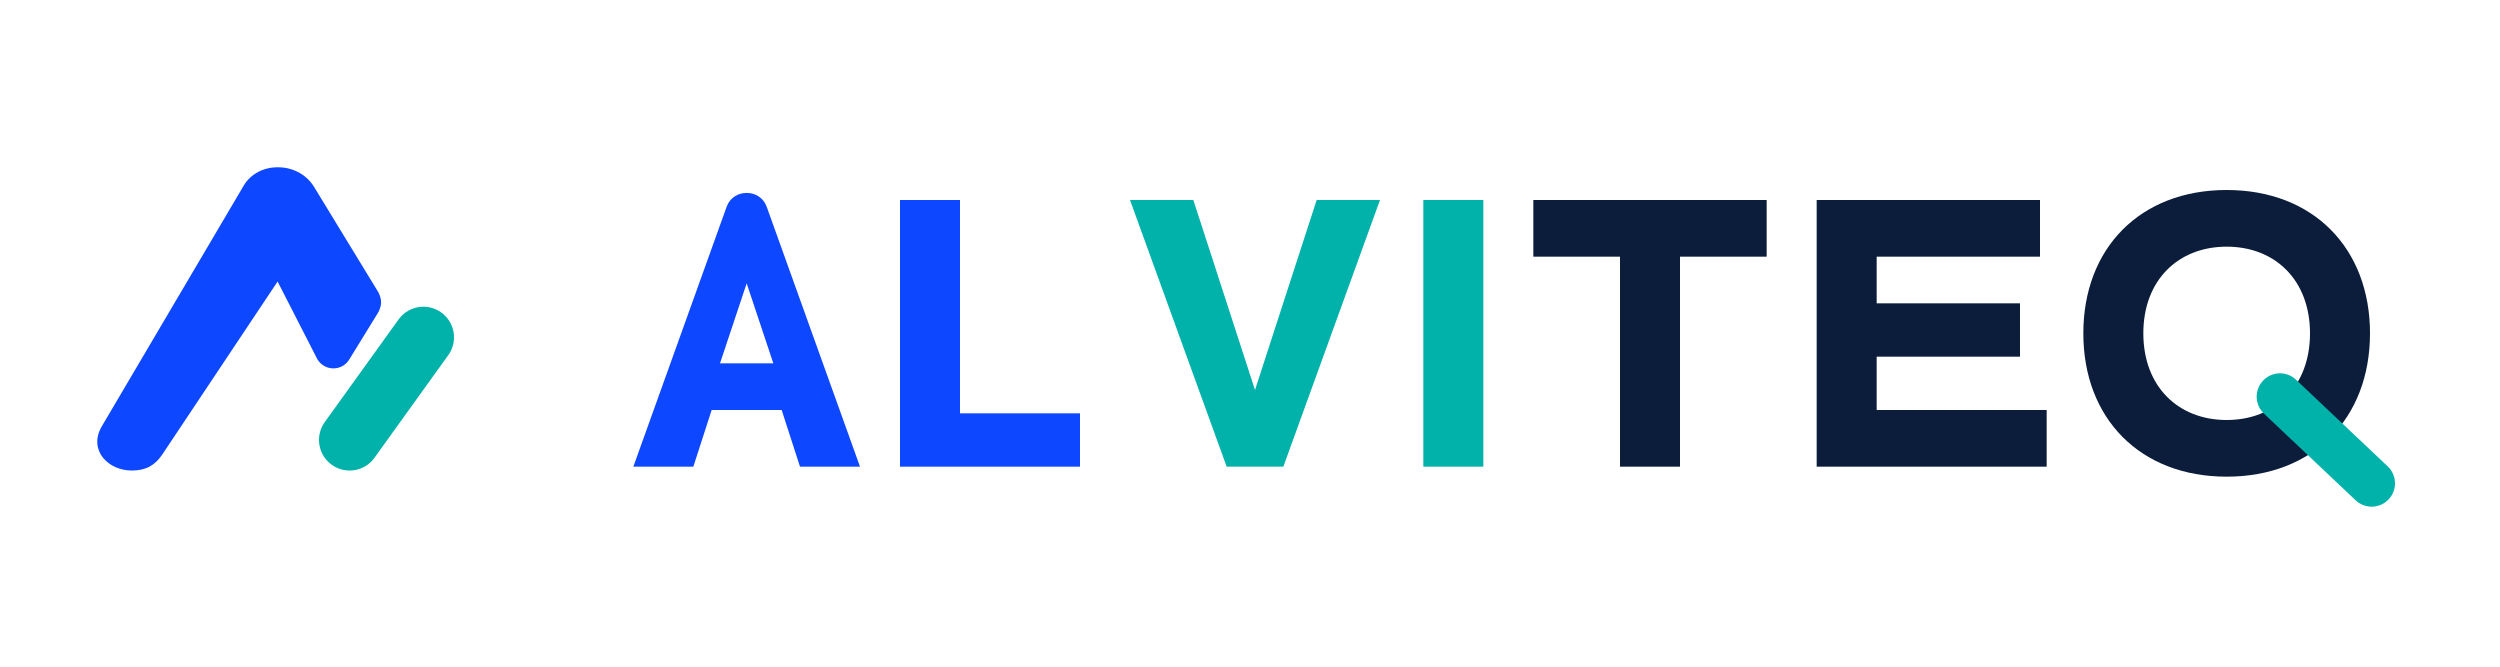
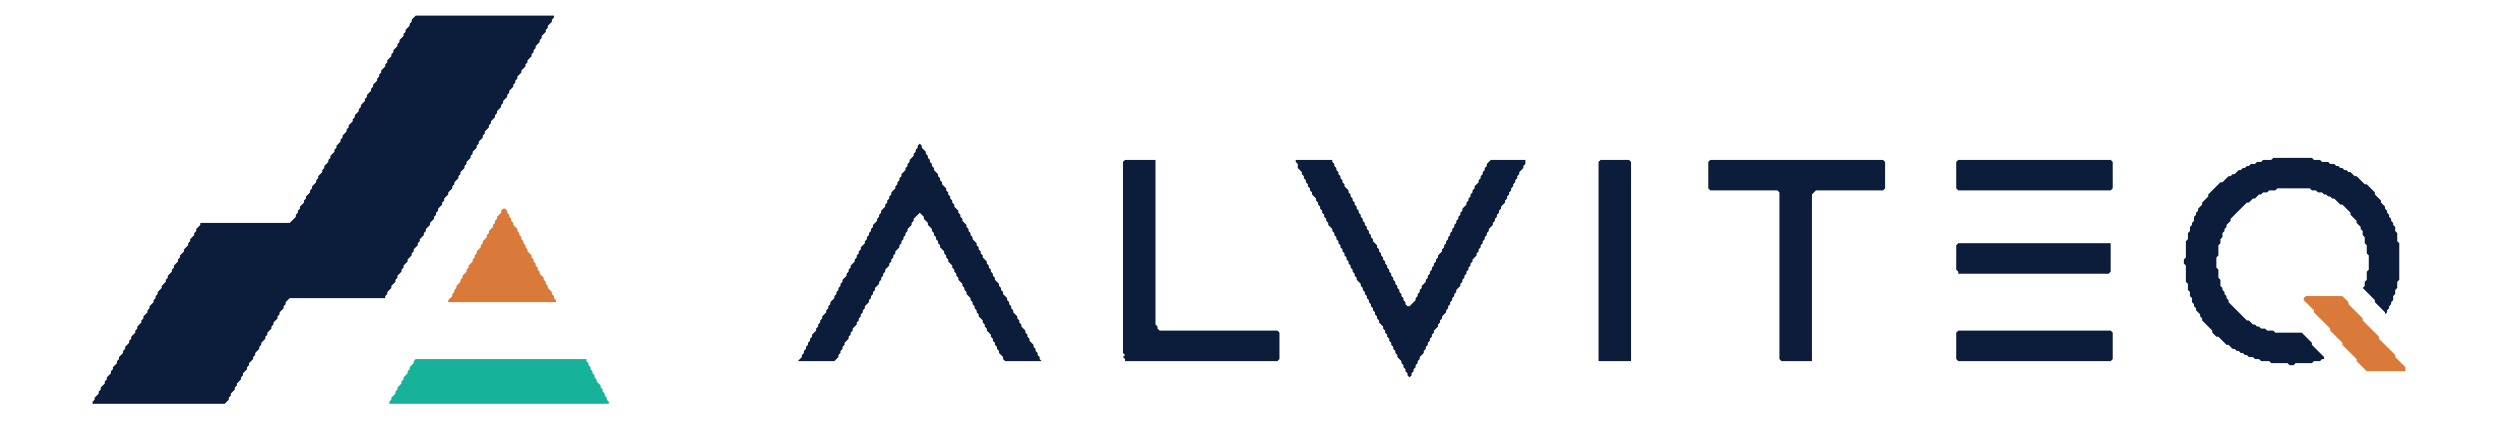
- <svg xmlns="http://www.w3.org/2000/svg" width="1500" height="400" viewBox="0 0 1500 400" role="img" aria-labelledby="title">
-   <g transform="translate(24 62) scale(1.08)">
-     <g id="icon">
-       <path d="M 51 204 C 38 204 27 193 34 180 L 113 46 C 121 32 143 32 152 46 L 188 105 C 190 109 190 112 188 116 L 172 142 C 168 149 158 149 154 142 L 132 99 L 68 195 C 64 201 59 204 51 204 Z" fill="#0D47FF" />
-       <path d="M 172 187 L 213 130" fill="none" stroke="#00B2A9" stroke-width="34" stroke-linecap="round" />
-     </g>
-   </g>
-   <g transform="translate(360 80)">
-     <g aria-label="ALVITEQ">
-       <path d="M 20 200 L 76 44 C 80 33 96 33 100 44 L 156 200 H 120 L 109 166 H 67 L 56 200 Z M 72 138 H 104 L 88 90 Z" fill="#0D47FF" fill-rule="evenodd" />
-       <path d="M 180 40 H 216 V 168 H 288 V 200 H 180 Z" fill="#0D47FF" />
-       <path d="M 318 40 H 356 L 393 154 L 430 40 H 468 L 410 200 H 376 Z" fill="#00B2A9" />
-       <path d="M 494 40 H 530 V 200 H 494 Z" fill="#00B2A9" />
-       <path d="M 560 40 H 700 V 74 H 648 V 200 H 612 V 74 H 560 Z" fill="#0B1D3A" />
-       <path d="M 730 40 H 864 V 74 H 766 V 102 H 852 V 134 H 766 V 166 H 868 V 200 H 730 Z" fill="#0B1D3A" />
-       <path d="M 976 34 C 924 34 890 69 890 120 C 890 171 924 206 976 206 C 1028 206 1062 171 1062 120 C 1062 69 1028 34 976 34 Z M 976 68 C 1005 68 1026 88 1026 120 C 1026 152 1005 172 976 172 C 947 172 926 152 926 120 C 926 88 947 68 976 68 Z" fill="#0B1D3A" fill-rule="evenodd" />
-       <path d="M 1008 158 L 1063 210" fill="none" stroke="#00B2A9" stroke-width="28" stroke-linecap="round" />
-     </g>
-   </g>
+ <svg xmlns="http://www.w3.org/2000/svg" viewBox="5.440 10.320 1230.120 207.360">
+   <path d="M 969 173 L 968 174 L 968 187 L 969 188 L 1044 188 L 1045 187 L 1045 174 L 1044 173 Z M 969 130 L 968 131 L 968 143 L 969 144 L 969 145 L 1043 145 L 1044 144 L 1044 130 Z M 969 89 L 968 90 L 968 103 L 969 104 L 1044 104 L 1045 103 L 1045 90 L 1044 89 Z M 847 89 L 846 90 L 846 103 L 847 104 L 880 104 L 881 105 L 881 187 L 882 188 L 897 188 L 897 106 L 899 104 L 932 104 L 933 103 L 933 90 L 932 89 Z M 793 89 L 792 90 L 792 188 L 808 188 L 808 90 L 807 89 Z M 643 89 L 643 90 L 644 91 L 644 93 L 646 95 L 646 96 L 647 97 L 647 98 L 648 99 L 648 100 L 649 101 L 649 102 L 650 103 L 650 104 L 651 105 L 651 106 L 653 108 L 653 109 L 654 110 L 654 111 L 655 112 L 655 113 L 656 114 L 656 115 L 657 116 L 657 117 L 658 118 L 658 119 L 659 120 L 659 121 L 661 123 L 661 124 L 662 125 L 662 126 L 663 127 L 663 128 L 664 129 L 664 130 L 665 131 L 665 132 L 666 133 L 666 134 L 667 135 L 667 136 L 668 137 L 668 138 L 669 139 L 669 140 L 670 141 L 670 142 L 671 143 L 671 144 L 672 145 L 672 146 L 673 147 L 673 148 L 675 150 L 675 151 L 676 152 L 676 153 L 677 154 L 677 155 L 678 156 L 678 157 L 679 158 L 679 159 L 680 160 L 680 161 L 681 162 L 681 163 L 682 164 L 682 165 L 683 166 L 683 167 L 684 168 L 684 169 L 686 171 L 686 172 L 687 173 L 687 174 L 688 175 L 688 176 L 689 177 L 689 178 L 690 179 L 690 180 L 691 181 L 691 182 L 692 183 L 692 184 L 693 185 L 693 186 L 695 188 L 695 189 L 696 190 L 696 191 L 697 192 L 697 193 L 698 194 L 698 195 L 699 196 L 700 195 L 700 194 L 701 193 L 701 192 L 702 191 L 702 190 L 703 189 L 703 188 L 704 187 L 704 186 L 706 184 L 706 183 L 707 182 L 707 181 L 708 180 L 708 179 L 709 178 L 709 177 L 710 176 L 710 175 L 711 174 L 711 173 L 713 171 L 713 170 L 714 169 L 714 168 L 715 167 L 715 166 L 717 164 L 717 163 L 718 162 L 718 161 L 719 160 L 719 159 L 720 158 L 720 157 L 721 156 L 721 155 L 722 154 L 722 153 L 724 151 L 724 150 L 725 149 L 725 148 L 726 147 L 726 146 L 727 145 L 727 144 L 728 143 L 728 142 L 729 141 L 729 140 L 730 139 L 730 138 L 732 136 L 732 135 L 733 134 L 733 133 L 734 132 L 734 131 L 735 130 L 735 129 L 736 128 L 736 127 L 737 126 L 737 125 L 738 124 L 738 123 L 740 121 L 740 120 L 741 119 L 741 118 L 742 117 L 742 116 L 743 115 L 743 114 L 744 113 L 744 112 L 746 110 L 746 109 L 747 108 L 747 107 L 748 106 L 748 105 L 749 104 L 749 103 L 750 102 L 750 101 L 751 100 L 751 99 L 752 98 L 752 97 L 753 96 L 753 95 L 755 93 L 755 92 L 756 91 L 756 89 L 739 89 L 737 91 L 737 92 L 736 93 L 736 94 L 735 95 L 735 96 L 734 97 L 734 98 L 733 99 L 733 100 L 731 102 L 731 103 L 730 104 L 730 105 L 729 106 L 729 107 L 728 108 L 728 109 L 727 110 L 727 111 L 725 113 L 725 114 L 724 115 L 724 116 L 723 117 L 723 118 L 722 119 L 722 120 L 721 121 L 721 122 L 720 123 L 720 124 L 719 125 L 719 126 L 718 127 L 718 128 L 717 129 L 717 130 L 716 131 L 716 132 L 715 133 L 715 134 L 713 136 L 713 137 L 712 138 L 712 139 L 711 140 L 711 141 L 710 142 L 710 143 L 709 144 L 709 145 L 708 146 L 708 147 L 707 148 L 707 149 L 705 151 L 705 152 L 704 153 L 704 154 L 703 155 L 703 156 L 702 157 L 702 158 L 699 161 L 698 161 L 697 160 L 697 159 L 696 158 L 696 157 L 695 156 L 695 155 L 694 154 L 694 153 L 693 152 L 693 151 L 692 150 L 692 149 L 691 148 L 691 147 L 690 146 L 690 145 L 689 144 L 689 143 L 688 142 L 688 141 L 687 140 L 687 139 L 686 138 L 686 137 L 685 136 L 685 135 L 684 134 L 684 133 L 683 132 L 683 131 L 681 129 L 681 128 L 680 127 L 680 126 L 679 125 L 679 124 L 678 123 L 678 122 L 677 121 L 677 120 L 676 119 L 676 118 L 675 117 L 675 116 L 674 115 L 674 114 L 673 113 L 673 112 L 672 111 L 672 110 L 671 109 L 671 108 L 670 107 L 670 106 L 669 105 L 669 104 L 667 102 L 667 101 L 666 100 L 666 99 L 665 98 L 665 97 L 664 96 L 664 95 L 663 94 L 663 93 L 662 92 L 662 91 L 661 90 L 661 89 Z M 559 89 L 558 90 L 558 184 L 559 185 L 558 186 L 559 187 L 559 188 L 634 188 L 635 187 L 635 174 L 634 173 L 576 173 L 575 172 L 575 171 L 574 170 L 574 89 Z M 1124 88 L 1123 89 L 1119 89 L 1118 90 L 1116 90 L 1115 91 L 1113 91 L 1112 92 L 1111 92 L 1110 93 L 1109 93 L 1108 94 L 1107 94 L 1105 96 L 1104 96 L 1103 97 L 1102 97 L 1099 100 L 1098 100 L 1092 106 L 1092 107 L 1089 110 L 1089 111 L 1087 113 L 1087 114 L 1086 115 L 1086 116 L 1085 117 L 1085 119 L 1084 120 L 1084 121 L 1083 122 L 1083 124 L 1082 125 L 1082 128 L 1081 129 L 1081 137 L 1080 138 L 1080 140 L 1081 141 L 1081 149 L 1082 150 L 1082 153 L 1083 154 L 1083 156 L 1084 157 L 1084 159 L 1085 160 L 1085 161 L 1086 162 L 1086 163 L 1088 165 L 1088 166 L 1089 167 L 1089 168 L 1094 173 L 1094 174 L 1096 176 L 1097 176 L 1101 180 L 1102 180 L 1104 182 L 1105 182 L 1106 183 L 1107 183 L 1108 184 L 1109 184 L 1110 185 L 1111 185 L 1112 186 L 1114 186 L 1115 187 L 1117 187 L 1118 188 L 1122 188 L 1123 189 L 1131 189 L 1132 190 L 1134 190 L 1135 189 L 1143 189 L 1144 188 L 1147 188 L 1148 187 L 1149 187 L 1149 186 L 1143 180 L 1143 179 L 1138 174 L 1125 174 L 1124 173 L 1121 173 L 1120 172 L 1118 172 L 1117 171 L 1116 171 L 1115 170 L 1114 170 L 1112 168 L 1111 168 L 1102 159 L 1102 158 L 1101 157 L 1101 156 L 1100 155 L 1100 154 L 1099 153 L 1099 152 L 1098 151 L 1098 148 L 1097 147 L 1097 143 L 1096 142 L 1096 137 L 1097 136 L 1097 131 L 1098 130 L 1098 128 L 1099 127 L 1099 125 L 1100 124 L 1100 123 L 1101 122 L 1101 121 L 1103 119 L 1103 118 L 1111 110 L 1112 110 L 1114 108 L 1115 108 L 1117 106 L 1118 106 L 1119 105 L 1121 105 L 1122 104 L 1125 104 L 1126 103 L 1142 103 L 1143 104 L 1145 104 L 1146 105 L 1148 105 L 1149 106 L 1150 106 L 1151 107 L 1152 107 L 1153 108 L 1154 108 L 1157 111 L 1158 111 L 1162 115 L 1162 116 L 1165 119 L 1165 120 L 1167 122 L 1167 123 L 1168 124 L 1168 126 L 1169 127 L 1169 130 L 1170 131 L 1170 135 L 1171 136 L 1171 143 L 1170 144 L 1170 148 L 1169 149 L 1169 151 L 1168 152 L 1174 158 L 1174 159 L 1179 164 L 1179 165 L 1180 164 L 1180 163 L 1181 162 L 1181 161 L 1182 160 L 1182 159 L 1183 158 L 1183 156 L 1184 155 L 1184 153 L 1185 152 L 1185 149 L 1186 148 L 1186 130 L 1185 129 L 1185 125 L 1184 124 L 1184 122 L 1183 121 L 1183 120 L 1182 119 L 1182 118 L 1181 117 L 1181 116 L 1180 115 L 1180 114 L 1179 113 L 1179 112 L 1177 110 L 1177 109 L 1174 106 L 1174 105 L 1170 101 L 1169 101 L 1165 97 L 1164 97 L 1162 95 L 1161 95 L 1160 94 L 1159 94 L 1158 93 L 1157 93 L 1156 92 L 1155 92 L 1154 91 L 1152 91 L 1151 90 L 1148 90 L 1147 89 L 1144 89 L 1143 88 Z M 458 81 L 457 82 L 457 83 L 456 84 L 456 85 L 455 86 L 455 87 L 453 89 L 453 90 L 452 91 L 452 92 L 451 93 L 451 94 L 449 96 L 449 97 L 448 98 L 448 99 L 447 100 L 447 101 L 446 102 L 446 103 L 444 105 L 444 106 L 443 107 L 443 108 L 442 109 L 442 110 L 441 111 L 441 112 L 439 114 L 439 115 L 438 116 L 438 117 L 437 118 L 437 119 L 435 121 L 435 122 L 434 123 L 434 124 L 433 125 L 433 126 L 432 127 L 432 128 L 431 129 L 431 130 L 429 132 L 429 133 L 428 134 L 428 135 L 427 136 L 427 137 L 426 138 L 426 139 L 424 141 L 424 142 L 423 143 L 423 144 L 422 145 L 422 146 L 420 148 L 420 149 L 419 150 L 419 151 L 418 152 L 418 153 L 417 154 L 417 155 L 416 156 L 416 157 L 414 159 L 414 160 L 413 161 L 413 162 L 412 163 L 412 164 L 410 166 L 410 167 L 409 168 L 409 169 L 408 170 L 408 171 L 407 172 L 407 173 L 405 175 L 405 176 L 404 177 L 404 178 L 403 179 L 403 180 L 402 181 L 402 182 L 401 183 L 401 184 L 400 185 L 400 186 L 398 188 L 416 188 L 418 186 L 418 185 L 419 184 L 419 183 L 420 182 L 420 181 L 421 180 L 421 179 L 423 177 L 423 176 L 424 175 L 424 174 L 425 173 L 425 172 L 427 170 L 427 169 L 428 168 L 428 167 L 429 166 L 429 165 L 430 164 L 430 163 L 431 162 L 431 161 L 433 159 L 433 158 L 434 157 L 434 156 L 435 155 L 435 154 L 436 153 L 436 152 L 438 150 L 438 149 L 439 148 L 439 147 L 440 146 L 440 145 L 441 144 L 441 143 L 443 141 L 443 140 L 444 139 L 444 138 L 445 137 L 445 136 L 446 135 L 446 134 L 448 132 L 448 131 L 449 130 L 449 129 L 450 128 L 450 127 L 451 126 L 451 125 L 452 124 L 452 123 L 454 121 L 454 120 L 455 119 L 455 118 L 458 115 L 460 117 L 460 118 L 462 120 L 462 121 L 464 123 L 464 124 L 465 125 L 465 126 L 466 127 L 466 128 L 467 129 L 467 130 L 468 131 L 468 132 L 470 134 L 470 135 L 471 136 L 471 137 L 472 138 L 472 139 L 474 141 L 474 142 L 475 143 L 475 144 L 476 145 L 476 146 L 477 147 L 477 148 L 479 150 L 479 151 L 480 152 L 480 153 L 481 154 L 481 155 L 483 157 L 483 158 L 484 159 L 484 160 L 485 161 L 485 162 L 486 163 L 486 164 L 487 165 L 487 166 L 489 168 L 489 169 L 490 170 L 490 171 L 491 172 L 491 173 L 493 175 L 493 176 L 494 177 L 494 178 L 495 179 L 495 180 L 496 181 L 496 182 L 497 183 L 497 184 L 499 186 L 499 187 L 500 188 L 518 188 L 517 187 L 517 186 L 516 185 L 516 184 L 515 183 L 515 182 L 514 181 L 514 180 L 512 178 L 512 177 L 511 176 L 511 175 L 510 174 L 510 173 L 508 171 L 508 170 L 507 169 L 507 168 L 506 167 L 506 166 L 504 164 L 504 163 L 503 162 L 503 161 L 502 160 L 502 159 L 501 158 L 501 157 L 499 155 L 499 154 L 498 153 L 498 152 L 497 151 L 497 150 L 495 148 L 495 147 L 494 146 L 494 145 L 493 144 L 493 143 L 492 142 L 492 141 L 491 140 L 491 139 L 489 137 L 489 136 L 488 135 L 488 134 L 487 133 L 487 132 L 486 131 L 486 130 L 484 128 L 484 127 L 483 126 L 483 125 L 482 124 L 482 123 L 481 122 L 481 121 L 479 119 L 479 118 L 478 117 L 478 116 L 477 115 L 477 114 L 475 112 L 475 111 L 474 110 L 474 109 L 473 108 L 473 107 L 472 106 L 472 105 L 471 104 L 471 103 L 469 101 L 469 100 L 468 99 L 468 98 L 467 97 L 467 96 L 465 94 L 465 93 L 464 92 L 464 91 L 463 90 L 463 89 L 462 88 L 462 87 L 461 86 L 461 85 L 459 83 L 459 82 Z M 210 18 L 208 20 L 208 21 L 207 22 L 207 23 L 205 25 L 205 26 L 204 27 L 204 28 L 202 30 L 202 31 L 201 32 L 201 33 L 199 35 L 199 36 L 198 37 L 198 38 L 196 40 L 196 41 L 195 42 L 195 43 L 193 45 L 193 46 L 192 47 L 192 48 L 191 49 L 191 50 L 189 52 L 189 53 L 188 54 L 188 55 L 186 57 L 186 58 L 185 59 L 185 60 L 183 62 L 183 63 L 182 64 L 182 65 L 180 67 L 180 68 L 179 69 L 179 70 L 177 72 L 177 73 L 176 74 L 176 75 L 174 77 L 174 78 L 173 79 L 173 80 L 171 82 L 171 83 L 170 84 L 170 85 L 168 87 L 168 88 L 167 89 L 167 90 L 165 92 L 165 93 L 164 94 L 164 95 L 162 97 L 162 98 L 161 99 L 161 100 L 159 102 L 159 103 L 158 104 L 158 105 L 156 107 L 156 108 L 155 109 L 155 110 L 153 112 L 153 113 L 152 114 L 152 115 L 151 116 L 151 117 L 148 120 L 104 120 L 104 121 L 102 123 L 102 124 L 101 125 L 101 126 L 99 128 L 99 129 L 98 130 L 98 131 L 96 133 L 96 134 L 94 136 L 94 137 L 93 138 L 93 139 L 91 141 L 91 142 L 90 143 L 90 144 L 88 146 L 88 147 L 87 148 L 87 149 L 85 151 L 85 152 L 83 154 L 83 155 L 82 156 L 82 157 L 81 158 L 81 159 L 79 161 L 79 162 L 78 163 L 78 164 L 76 166 L 76 167 L 75 168 L 75 169 L 73 171 L 73 172 L 72 173 L 72 174 L 70 176 L 70 177 L 69 178 L 69 179 L 67 181 L 67 182 L 66 183 L 66 184 L 64 186 L 64 187 L 63 188 L 63 189 L 61 191 L 61 192 L 60 193 L 60 194 L 58 196 L 58 197 L 57 198 L 57 199 L 55 201 L 55 202 L 54 203 L 54 204 L 52 206 L 52 207 L 51 208 L 51 209 L 116 209 L 118 207 L 118 206 L 119 205 L 119 204 L 121 202 L 121 201 L 122 200 L 122 199 L 124 197 L 124 196 L 125 195 L 125 194 L 127 192 L 127 191 L 128 190 L 128 189 L 130 187 L 130 186 L 131 185 L 131 184 L 133 182 L 133 181 L 134 180 L 134 179 L 136 177 L 136 176 L 137 175 L 137 174 L 139 172 L 139 171 L 140 170 L 140 169 L 142 167 L 142 166 L 143 165 L 143 164 L 145 162 L 145 161 L 146 160 L 146 159 L 148 157 L 195 157 L 195 156 L 196 155 L 196 154 L 198 152 L 198 151 L 200 149 L 200 148 L 201 147 L 201 146 L 203 144 L 203 143 L 204 142 L 204 141 L 206 139 L 206 138 L 208 136 L 208 135 L 209 134 L 209 133 L 211 131 L 211 130 L 212 129 L 212 128 L 214 126 L 214 125 L 215 124 L 215 123 L 217 121 L 217 120 L 219 118 L 219 117 L 220 116 L 220 115 L 221 114 L 221 113 L 223 111 L 223 110 L 224 109 L 224 108 L 226 106 L 226 105 L 228 103 L 228 102 L 229 101 L 229 100 L 231 98 L 231 97 L 232 96 L 232 95 L 234 93 L 234 92 L 235 91 L 235 90 L 237 88 L 237 87 L 238 86 L 238 85 L 240 83 L 240 82 L 241 81 L 241 80 L 243 78 L 243 77 L 244 76 L 244 75 L 246 73 L 246 72 L 247 71 L 247 70 L 249 68 L 249 67 L 250 66 L 250 65 L 252 63 L 252 62 L 253 61 L 253 60 L 255 58 L 255 57 L 256 56 L 256 55 L 258 53 L 258 52 L 259 51 L 259 50 L 260 49 L 260 48 L 262 46 L 262 45 L 264 43 L 264 42 L 265 41 L 265 40 L 267 38 L 267 37 L 268 36 L 268 35 L 269 34 L 269 33 L 271 31 L 271 30 L 272 29 L 272 28 L 274 26 L 274 25 L 275 24 L 275 23 L 277 21 L 277 20 L 278 19 L 278 18 Z" fill="#0B1D3A" fill-rule="evenodd" />
+   <path d="M 210 187 L 209 188 L 209 189 L 207 191 L 207 192 L 206 193 L 206 194 L 204 196 L 204 197 L 203 198 L 203 199 L 201 201 L 201 202 L 200 203 L 200 204 L 198 206 L 198 207 L 197 208 L 197 209 L 305 209 L 305 208 L 304 207 L 304 206 L 303 205 L 303 204 L 302 203 L 302 202 L 301 201 L 301 200 L 299 198 L 299 197 L 298 196 L 298 195 L 297 194 L 297 193 L 296 192 L 296 191 L 295 190 L 295 189 L 294 188 L 294 187 Z" fill="#16B39A" fill-rule="evenodd" />
+   <path d="M 1140 156 L 1139 157 L 1139 158 L 1144 163 L 1144 164 L 1152 172 L 1152 173 L 1158 179 L 1158 180 L 1165 187 L 1165 188 L 1170 193 L 1189 193 L 1189 191 L 1184 186 L 1184 185 L 1176 177 L 1176 176 L 1168 168 L 1168 167 L 1161 160 L 1161 159 L 1158 156 Z M 253 113 L 252 114 L 252 115 L 250 117 L 250 118 L 249 119 L 249 120 L 248 121 L 248 122 L 246 124 L 246 125 L 245 126 L 245 127 L 243 129 L 243 130 L 242 131 L 242 132 L 240 134 L 240 135 L 239 136 L 239 137 L 238 138 L 238 139 L 236 141 L 236 142 L 235 143 L 235 144 L 233 146 L 233 147 L 232 148 L 232 149 L 230 151 L 230 152 L 229 153 L 229 154 L 228 155 L 228 156 L 226 158 L 226 159 L 279 159 L 279 158 L 278 157 L 278 156 L 277 155 L 277 154 L 275 152 L 275 151 L 274 150 L 274 149 L 273 148 L 273 147 L 271 145 L 271 144 L 270 143 L 270 142 L 269 141 L 269 140 L 268 139 L 268 138 L 267 137 L 267 136 L 265 134 L 265 133 L 264 132 L 264 131 L 263 130 L 263 129 L 262 128 L 262 127 L 261 126 L 261 125 L 260 124 L 260 123 L 258 121 L 258 120 L 257 119 L 257 118 L 256 117 L 256 116 L 255 115 L 255 114 L 254 113 Z" fill="#D9793A" fill-rule="evenodd" />
</svg>
